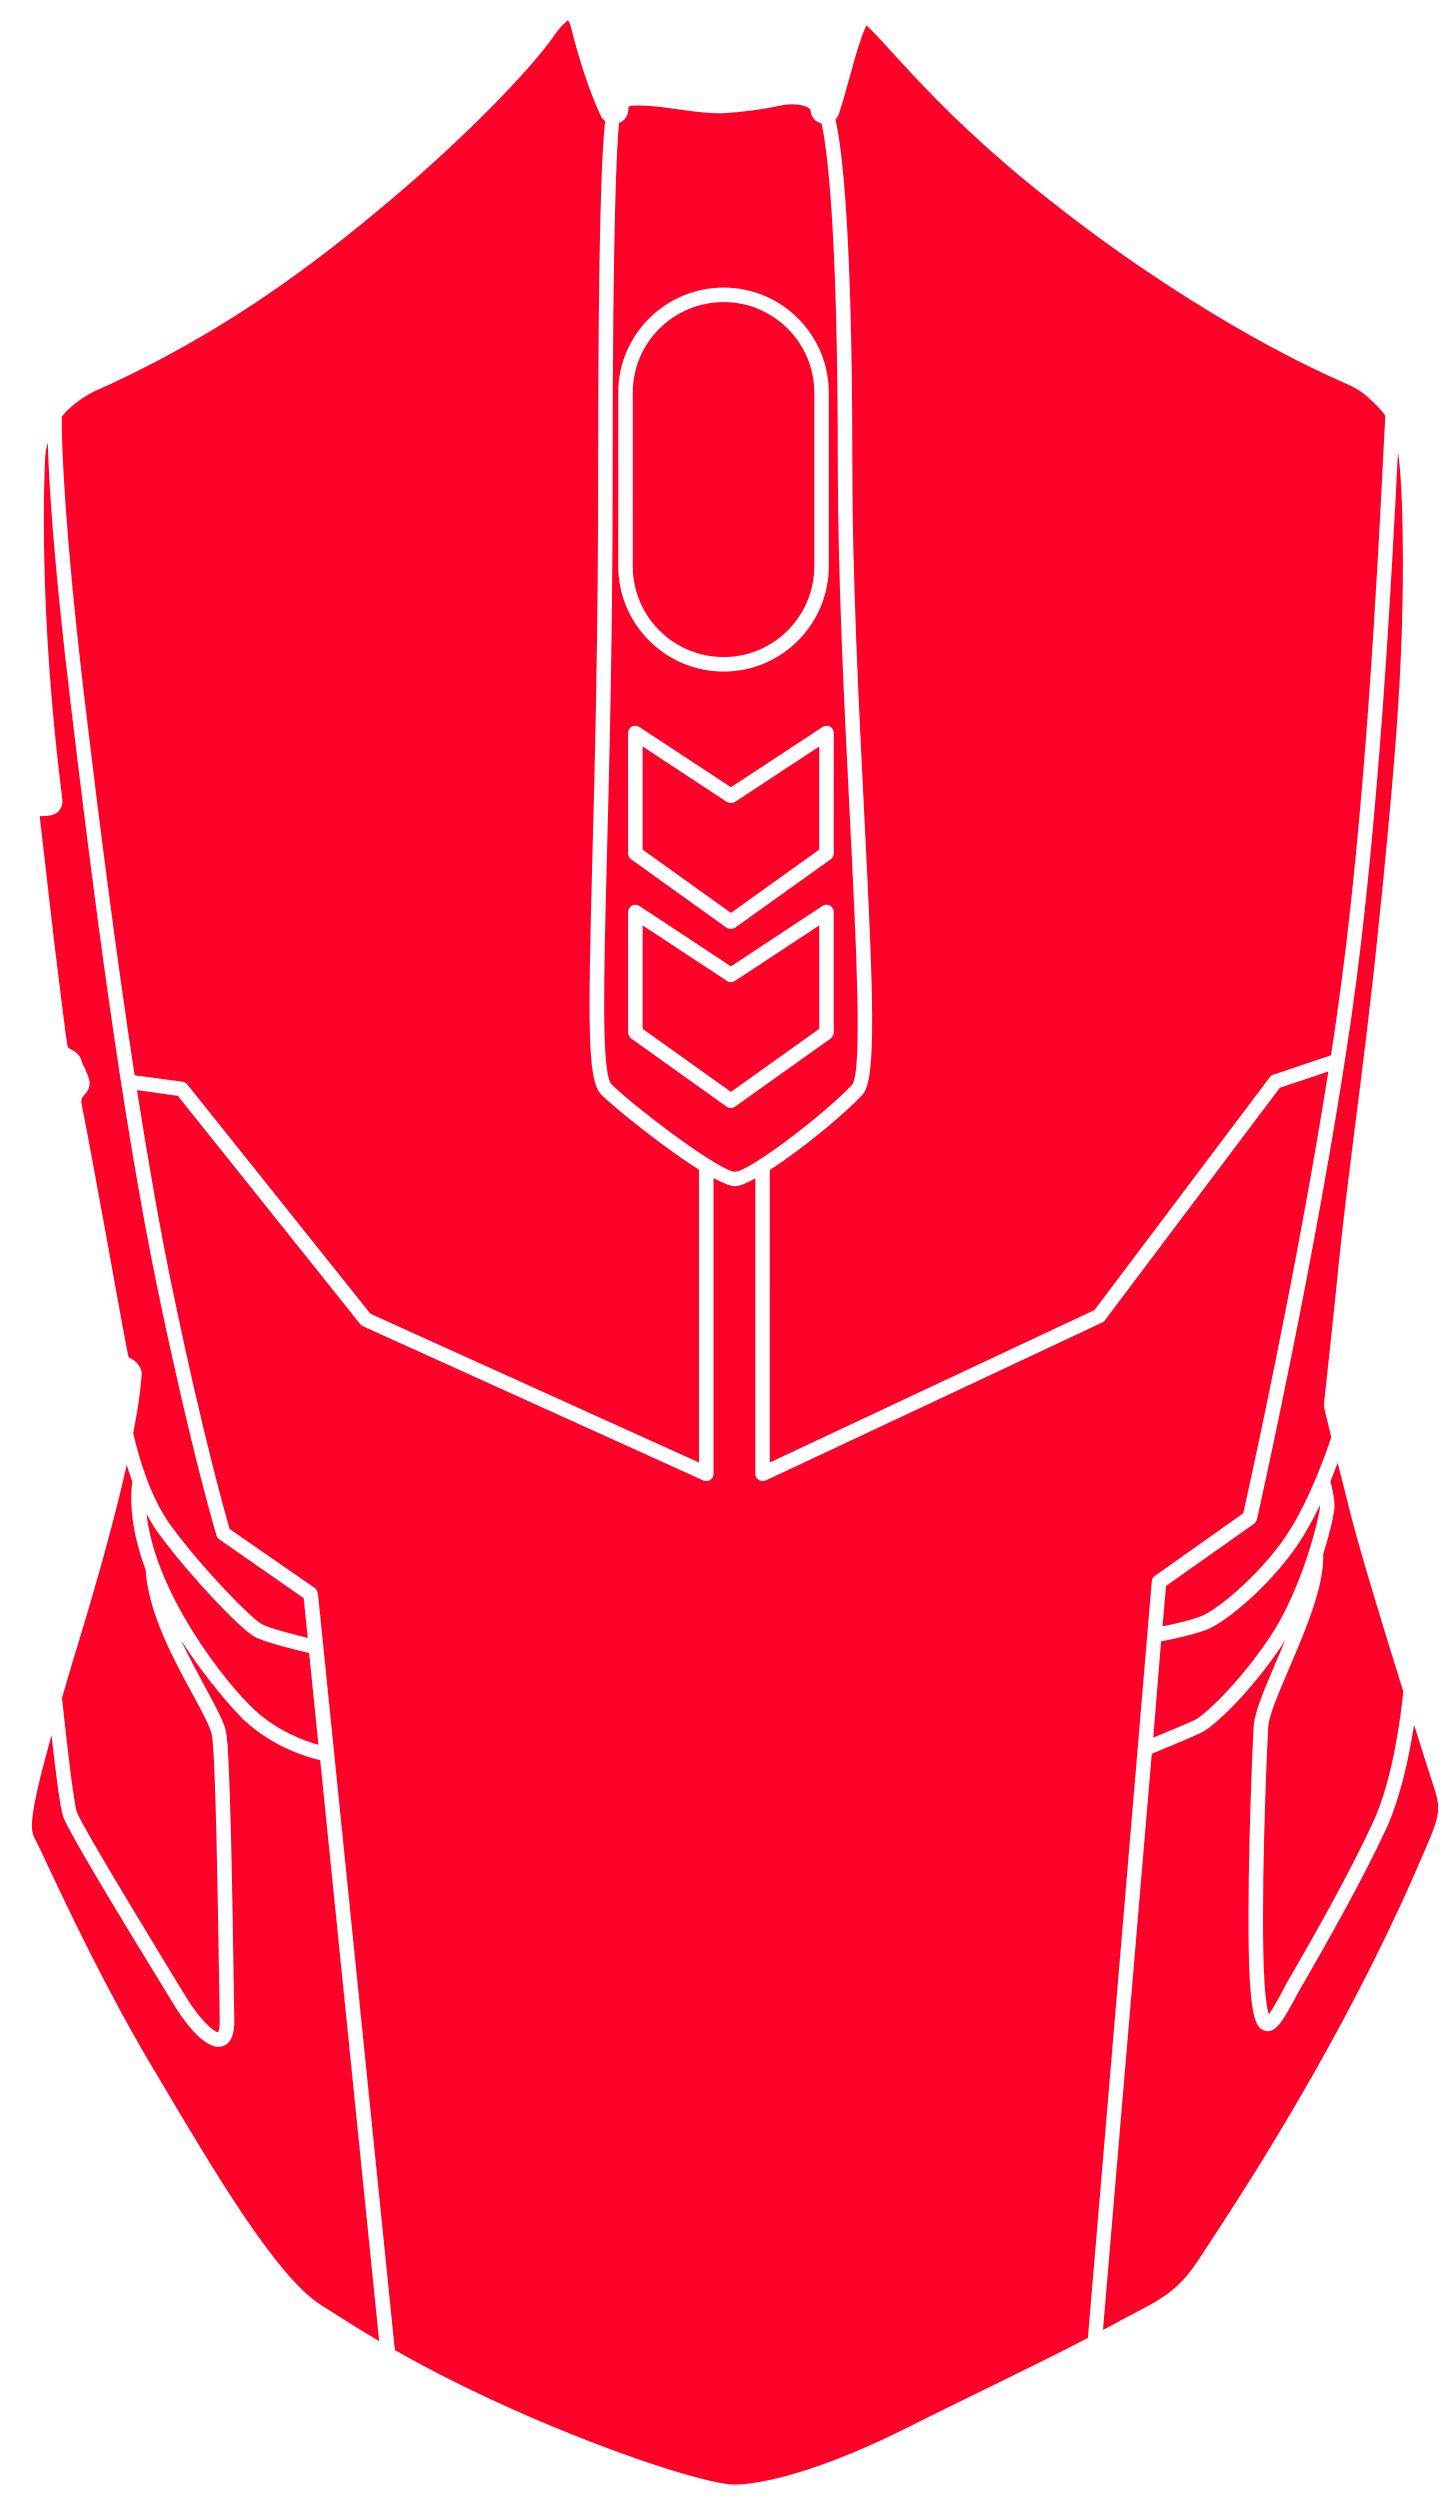
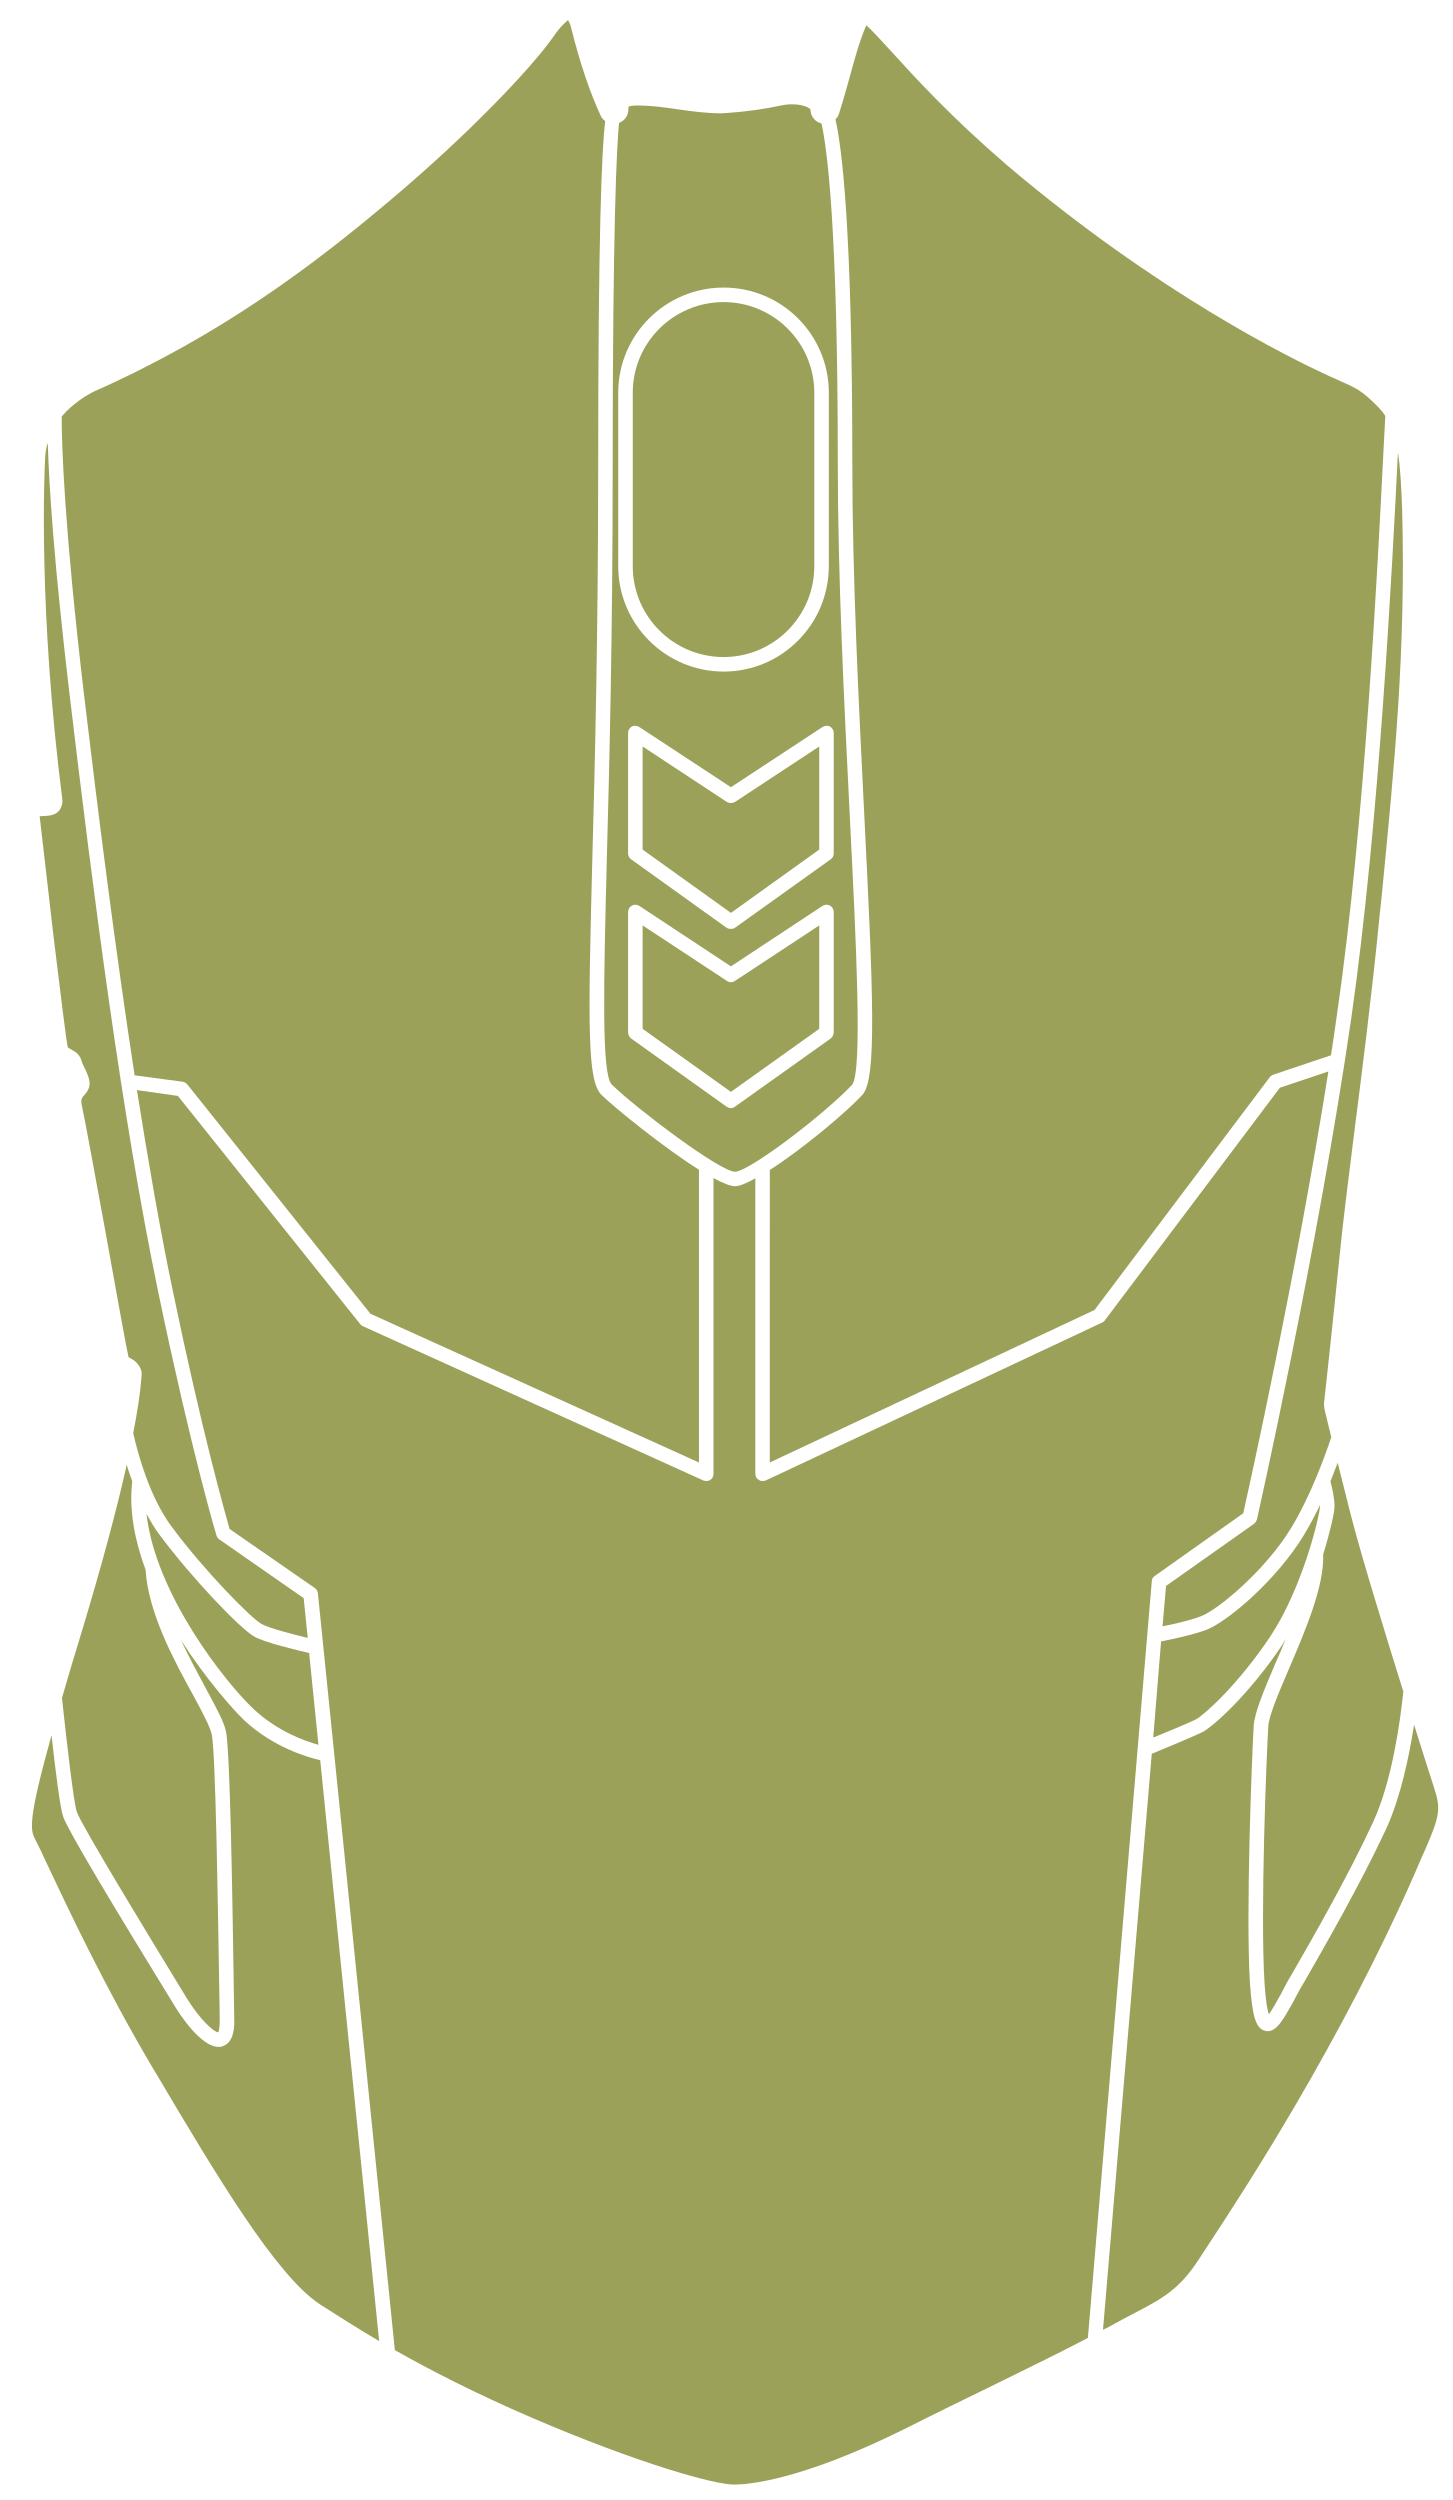
- <svg xmlns="http://www.w3.org/2000/svg" width="280pt" height="482pt" version="1.1" viewBox="0 0 280 482" id="svg380" fill="#FE0028">
+ <svg xmlns="http://www.w3.org/2000/svg" width="280pt" height="482pt" version="1.1" viewBox="0 0 280 482" id="svg380" fill="#9CA159">
  <defs id="defs350">
    <symbol id="u" overflow="visible">
      <path d="m 18.766,-1.125 c -0.969,0.5 -1.98,0.875 -3.031,1.125 -1.043,0.258 -2.137,0.391 -3.281,0.391 -3.398,0 -6.09,-0.945 -8.078,-2.844 -1.992,-1.906 -2.984,-4.484 -2.984,-7.734 0,-3.258 0.992,-5.836 2.984,-7.734 1.988,-1.906 4.68,-2.859 8.078,-2.859 1.145,0 2.238,0.133 3.281,0.391 1.051,0.25 2.062,0.625 3.031,1.125 v 4.219 c -0.98,-0.656 -1.945,-1.141 -2.891,-1.453 -0.949,-0.312 -1.949,-0.469 -3,-0.469 -1.875,0 -3.352,0.605 -4.422,1.812 -1.074,1.199 -1.609,2.856 -1.609,4.969 0,2.106 0.535,3.762 1.609,4.969 1.07,1.199 2.547,1.797 4.422,1.797 1.051,0 2.051,-0.148 3,-0.453 0.945,-0.312 1.91,-0.801 2.891,-1.469 z" id="path287" />
    </symbol>
    <symbol id="b" overflow="visible">
      <path d="m 13.734,-11.141 c -0.438,-0.195 -0.871,-0.344 -1.297,-0.438 -0.418,-0.102 -0.84,-0.156 -1.266,-0.156 -1.262,0 -2.231,0.406 -2.906,1.219 -0.68,0.805 -1.016,1.953 -1.016,3.453 v 7.062 H 2.359 v -15.312 h 4.891 v 2.516 c 0.625,-1 1.344,-1.727 2.156,-2.188 0.82,-0.469 1.801,-0.703 2.938,-0.703 0.164,0 0.344,0.012 0.531,0.031 0.195,0.012 0.477,0.039 0.844,0.078 z" id="path290" />
    </symbol>
    <symbol id="a" overflow="visible">
      <path d="m 17.641,-7.703 v 1.406 H 6.188 c 0.125,1.148 0.539,2.008 1.25,2.578 0.707,0.574 1.703,0.859 2.984,0.859 1.031,0 2.082,-0.148 3.156,-0.453 1.082,-0.312 2.191,-0.773 3.328,-1.391 v 3.766 c -1.156,0.438 -2.312,0.766 -3.469,0.984 -1.156,0.227 -2.312,0.344 -3.469,0.344 -2.773,0 -4.93,-0.703 -6.469,-2.109 -1.531,-1.406 -2.297,-3.379 -2.297,-5.922 0,-2.5 0.754,-4.461 2.266,-5.891 1.508,-1.438 3.582,-2.156 6.219,-2.156 2.406,0 4.332,0.73 5.781,2.188 1.445,1.449 2.172,3.383 2.172,5.797 z m -5.031,-1.625 c 0,-0.926 -0.273,-1.672 -0.812,-2.234 -0.543,-0.57 -1.25,-0.859 -2.125,-0.859 -0.949,0 -1.719,0.266 -2.312,0.797 -0.594,0.531 -0.965,1.297 -1.109,2.297 z" id="path293" />
    </symbol>
    <symbol id="k" overflow="visible">
      <path d="m 9.219,-6.891 c -1.023,0 -1.793,0.172 -2.312,0.516 -0.512,0.344 -0.766,0.855 -0.766,1.531 0,0.625 0.207,1.117 0.625,1.469 0.414,0.344 0.988,0.516 1.719,0.516 0.926,0 1.703,-0.328 2.328,-0.984 0.633,-0.664 0.953,-1.492 0.953,-2.484 v -0.562 z m 7.469,-1.844 V 0 h -4.922 v -2.266 c -0.656,0.93 -1.398,1.605 -2.219,2.031 -0.824,0.414 -1.824,0.625 -3,0.625 -1.586,0 -2.871,-0.457 -3.859,-1.375 -0.992,-0.926 -1.484,-2.129 -1.484,-3.609 0,-1.789 0.613,-3.102 1.844,-3.938 1.238,-0.844 3.18,-1.266 5.828,-1.266 h 2.891 v -0.391 c 0,-0.77 -0.309,-1.332 -0.922,-1.688 -0.617,-0.363 -1.57,-0.547 -2.859,-0.547 -1.055,0 -2.031,0.105 -2.938,0.312 -0.898,0.211 -1.73,0.523 -2.5,0.938 v -3.734 c 1.039,-0.25 2.086,-0.441 3.141,-0.578 1.062,-0.133 2.125,-0.203 3.188,-0.203 2.758,0 4.75,0.547 5.969,1.641 1.227,1.086 1.844,2.856 1.844,5.312 z" id="path296" />
    </symbol>
    <symbol id="d" overflow="visible">
      <path d="m 7.703,-19.656 v 4.344 H 12.75 v 3.5 H 7.703 v 6.5 c 0,0.711 0.141,1.188 0.422,1.438 0.281,0.25 0.836,0.375 1.672,0.375 h 2.516 v 3.5 h -4.188 c -1.938,0 -3.312,-0.398 -4.125,-1.203 -0.805,-0.812 -1.203,-2.18 -1.203,-4.109 v -6.5 h -2.422 v -3.5 h 2.422 v -4.344 z" id="path299" />
    </symbol>
    <symbol id="j" overflow="visible">
      <path d="m 12.766,-13.078 v -8.203 h 4.922 V -1e-4 H 12.766 v -2.219 c -0.668,0.906 -1.406,1.57 -2.219,1.984 -0.813,0.414 -1.758,0.625 -2.828,0.625 -1.887,0 -3.434,-0.75 -4.641,-2.25 -1.211,-1.5 -1.812,-3.426 -1.812,-5.781 0,-2.363 0.602,-4.297 1.812,-5.797 1.207,-1.5 2.754,-2.25 4.641,-2.25 1.062,0 2,0.215 2.812,0.641 0.82,0.43 1.566,1.086 2.234,1.969 z m -3.219,9.922 c 1.039,0 1.836,-0.379 2.391,-1.141 0.551,-0.77 0.828,-1.883 0.828,-3.344 0,-1.457 -0.277,-2.566 -0.828,-3.328 -0.555,-0.77 -1.352,-1.156 -2.391,-1.156 -1.043,0 -1.84,0.387 -2.391,1.156 -0.555,0.762 -0.828,1.871 -0.828,3.328 0,1.461 0.273,2.574 0.828,3.344 0.551,0.762 1.348,1.141 2.391,1.141 z" id="path302" />
    </symbol>
    <symbol id="i" overflow="visible">
      <path d="m 10.5,-3.156 c 1.051,0 1.852,-0.379 2.406,-1.141 0.551,-0.77 0.828,-1.883 0.828,-3.344 0,-1.457 -0.277,-2.566 -0.828,-3.328 -0.555,-0.77 -1.355,-1.156 -2.406,-1.156 -1.055,0 -1.859,0.387 -2.422,1.156 -0.555,0.773 -0.828,1.883 -0.828,3.328 0,1.449 0.273,2.559 0.828,3.328 0.562,0.773 1.367,1.156 2.422,1.156 z m -3.25,-9.922 c 0.676,-0.883 1.422,-1.539 2.234,-1.969 0.82,-0.426 1.766,-0.641 2.828,-0.641 1.895,0 3.445,0.75 4.656,2.25 1.207,1.5 1.812,3.434 1.812,5.797 0,2.356 -0.605,4.281 -1.812,5.781 -1.211,1.5 -2.762,2.25 -4.656,2.25 -1.062,0 -2.008,-0.211 -2.828,-0.625 C 8.672,-0.66 7.926,-1.32 7.25,-2.219 V -2e-5 H 2.359 v -21.281 H 7.25 Z" id="path305" />
    </symbol>
    <symbol id="h" overflow="visible">
      <path d="m 0.344,-15.312 h 4.891 l 4.125,10.391 3.5,-10.391 h 4.891 l -6.438,16.766 c -0.648,1.695 -1.402,2.883 -2.266,3.562 -0.867,0.688 -2,1.031 -3.406,1.031 H 2.797 V 2.829 h 1.531 c 0.832,0 1.438,-0.137 1.812,-0.406 C 6.523,2.161 6.82,1.692 7.031,1.016 L 7.172,0.595 Z" id="path308" />
    </symbol>
    <symbol id="g" overflow="visible">
      <path d="M 14.953,-3.719 H 6.734 L 5.422,0 H 0.141 L 7.703,-20.406 h 6.266 L 21.531,0 H 16.25 Z M 8.047,-7.5 h 5.578 l -2.781,-8.125 z" id="path311" />
    </symbol>
    <symbol id="t" overflow="visible">
      <path d="M 2.359,-21.281 H 7.25 V 0 H 2.359 Z" id="path314" />
    </symbol>
    <symbol id="c" overflow="visible">
      <path d="m 9.641,-12.188 c -1.086,0 -1.914,0.391 -2.484,1.172 -0.574,0.781 -0.859,1.906 -0.859,3.375 0,1.469 0.285,2.594 0.859,3.375 0.57,0.773 1.398,1.156 2.484,1.156 1.062,0 1.875,-0.383 2.438,-1.156 0.57,-0.781 0.859,-1.906 0.859,-3.375 0,-1.469 -0.289,-2.594 -0.859,-3.375 -0.562,-0.781 -1.375,-1.172 -2.438,-1.172 z m 0,-3.5 c 2.633,0 4.691,0.715 6.172,2.141 1.477,1.418 2.219,3.387 2.219,5.906 0,2.512 -0.742,4.481 -2.219,5.906 C 14.332,-0.317 12.273,0.39 9.641,0.39 6.992,0.39 4.926,-0.317 3.438,-1.735 1.945,-3.161 1.203,-5.13 1.203,-7.641 c 0,-2.519 0.742,-4.488 2.234,-5.906 1.488,-1.426 3.555,-2.141 6.203,-2.141 z" id="path317" />
    </symbol>
    <symbol id="f" overflow="visible">
      <path d="M 17.75,-9.328 V 0 h -4.922 v -7.141 c 0,-1.32 -0.031,-2.234 -0.094,-2.734 -0.062,-0.5 -0.168,-0.867 -0.312,-1.109 -0.188,-0.312 -0.449,-0.555 -0.781,-0.734 -0.324,-0.176 -0.695,-0.266 -1.109,-0.266 -1.023,0 -1.824,0.398 -2.406,1.188 -0.586,0.781 -0.875,1.871 -0.875,3.266 V -1e-4 H 2.359 v -15.312 H 7.25 v 2.234 c 0.738,-0.883 1.52,-1.539 2.344,-1.969 0.832,-0.426 1.75,-0.641 2.75,-0.641 1.77,0 3.113,0.547 4.031,1.641 0.914,1.086 1.375,2.656 1.375,4.719 z" id="path320" />
    </symbol>
    <symbol id="e" overflow="visible">
      <path d="m 12.422,-21.281 v 3.219 H 9.719 c -0.688,0 -1.172,0.125 -1.453,0.375 -0.273,0.25 -0.406,0.688 -0.406,1.312 v 1.062 h 4.188 v 3.5 H 7.86 V -2e-4 h -4.891 v -11.812 h -2.438 v -3.5 h 2.438 v -1.062 c 0,-1.664 0.461,-2.898 1.391,-3.703 0.926,-0.801 2.367,-1.203 4.328,-1.203 z" id="path323" />
    </symbol>
    <symbol id="s" overflow="visible">
      <path d="m 0.422,-15.312 h 4.891 l 3.828,10.578 3.797,-10.578 h 4.906 L 11.812,0 h -5.375 z" id="path326" />
    </symbol>
    <symbol id="r" overflow="visible">
      <path d="m 16.547,-12.766 c 0.613,-0.945 1.348,-1.672 2.203,-2.172 0.852,-0.5 1.789,-0.75 2.812,-0.75 1.758,0 3.098,0.547 4.016,1.641 0.926,1.086 1.391,2.656 1.391,4.719 V -4e-4 h -4.922 v -7.984 -0.359 c 0.008,-0.133 0.016,-0.32 0.016,-0.562 0,-1.082 -0.164,-1.863 -0.484,-2.344 -0.312,-0.488 -0.824,-0.734 -1.531,-0.734 -0.93,0 -1.648,0.387 -2.156,1.156 -0.512,0.762 -0.773,1.867 -0.781,3.312 v 7.516 h -4.922 v -7.984 c 0,-1.695 -0.148,-2.785 -0.438,-3.266 -0.293,-0.488 -0.812,-0.734 -1.562,-0.734 -0.938,0 -1.664,0.387 -2.172,1.156 -0.512,0.762 -0.766,1.859 -0.766,3.297 v 7.531 h -4.922 v -15.312 h 4.922 v 2.234 c 0.602,-0.863 1.289,-1.516 2.062,-1.953 0.781,-0.438 1.641,-0.656 2.578,-0.656 1.062,0 2,0.258 2.812,0.766 0.812,0.512 1.426,1.23 1.844,2.156 z" id="path329" />
    </symbol>
    <symbol id="q" overflow="visible">
      <path d="M 17.75,-9.328 V 0 h -4.922 v -7.109 c 0,-1.344 -0.031,-2.266 -0.094,-2.766 -0.062,-0.5 -0.168,-0.867 -0.312,-1.109 -0.188,-0.312 -0.449,-0.555 -0.781,-0.734 -0.324,-0.176 -0.695,-0.266 -1.109,-0.266 -1.023,0 -1.824,0.398 -2.406,1.188 -0.586,0.781 -0.875,1.871 -0.875,3.266 V -1e-4 H 2.359 v -21.281 H 7.25 v 8.203 c 0.738,-0.883 1.52,-1.539 2.344,-1.969 0.832,-0.426 1.75,-0.641 2.75,-0.641 1.77,0 3.113,0.547 4.031,1.641 0.914,1.086 1.375,2.656 1.375,4.719 z" id="path332" />
    </symbol>
    <symbol id="p" overflow="visible">
      <path d="m 2.578,-20.406 h 5.875 l 7.422,14 v -14 h 4.984 V 0 h -5.875 L 7.562,-14 V 0 H 2.578 Z" id="path335" />
    </symbol>
    <symbol id="o" overflow="visible">
      <path d="m 2.188,-5.969 v -9.344 h 4.922 v 1.531 c 0,0.836 -0.008,1.875 -0.016,3.125 -0.012,1.25 -0.016,2.086 -0.016,2.5 0,1.242 0.031,2.133 0.094,2.672 0.07,0.543 0.18,0.934 0.328,1.172 0.207,0.324 0.473,0.574 0.797,0.75 0.32,0.168 0.691,0.25 1.109,0.25 1.02,0 1.82,-0.391 2.406,-1.172 0.582,-0.781 0.875,-1.867 0.875,-3.266 v -7.562 h 4.891 V -6e-4 H 12.688 V -2.219 C 11.945,-1.321 11.164,-0.661 10.344,-0.235 9.519,0.179 8.609,0.39 7.609,0.39 5.848,0.39 4.504,-0.149 3.578,-1.235 2.648,-2.317 2.188,-3.895 2.188,-5.969 Z" id="path338" />
    </symbol>
    <symbol id="n" overflow="visible">
      <path d="m 2.578,-20.406 h 8.734 c 2.594,0 4.582,0.578 5.969,1.734 1.395,1.148 2.094,2.789 2.094,4.922 0,2.137 -0.699,3.781 -2.094,4.938 -1.387,1.156 -3.375,1.734 -5.969,1.734 H 7.828 V 3e-4 h -5.25 z m 5.25,3.812 v 5.703 H 10.75 c 1.02,0 1.805,-0.25 2.359,-0.75 0.562,-0.5 0.844,-1.203 0.844,-2.109 0,-0.914 -0.281,-1.617 -0.844,-2.109 -0.555,-0.488 -1.34,-0.734 -2.359,-0.734 z" id="path341" />
    </symbol>
    <symbol id="m" overflow="visible">
      <path d="M 2.359,-15.312 H 7.25 v 15.031 c 0,2.051 -0.496,3.617 -1.484,4.703 -0.98,1.082 -2.406,1.625 -4.281,1.625 H -0.938 V 2.828 h 0.859 c 0.926,0 1.562,-0.211 1.906,-0.625 0.352,-0.418 0.531,-1.246 0.531,-2.484 z m 0,-5.969 H 7.25 v 4 H 2.359 Z" id="path344" />
    </symbol>
    <symbol id="l" overflow="visible">
      <path d="m 14.719,-14.828 v 3.984 c -0.656,-0.457 -1.324,-0.797 -2,-1.016 -0.668,-0.219 -1.359,-0.328 -2.078,-0.328 -1.367,0 -2.434,0.402 -3.203,1.203 -0.762,0.793 -1.141,1.906 -1.141,3.344 0,1.43 0.379,2.543 1.141,3.344 0.77,0.793 1.836,1.188 3.203,1.188 0.758,0 1.484,-0.109 2.172,-0.328 0.688,-0.227 1.32,-0.566 1.906,-1.016 v 4 c -0.762,0.281 -1.539,0.488 -2.328,0.625 -0.781,0.145 -1.574,0.219 -2.375,0.219 -2.762,0 -4.922,-0.707 -6.484,-2.125 -1.555,-1.414 -2.328,-3.383 -2.328,-5.906 0,-2.531 0.773,-4.504 2.328,-5.922 1.562,-1.414 3.723,-2.125 6.484,-2.125 0.801,0 1.594,0.074 2.375,0.219 0.781,0.137 1.555,0.352 2.328,0.641 z" id="path347" />
    </symbol>
  </defs>
  <g id="g378" transform="translate(-211.0946,-38.73341)">
    <path d="m 225.9,388.06 c -0.617,-1.902 -1.902,-13.047 -2.856,-21.953 1.062,-3.695 2.297,-7.894 3.809,-12.77 3.809,-12.656 6.719,-23.406 8.68,-32.199 0.281,1.062 0.672,2.07 1.062,3.191 -0.672,5.602 0.504,11.48 2.574,17.078 0.504,8.289 5.488,17.473 9.184,24.191 1.793,3.305 3.305,6.16 3.586,7.617 0.727,3.754 1.176,33.098 1.398,47.207 0.055,3.305 0.113,5.938 0.113,7.504 0.055,2.07 -0.281,2.633 -0.281,2.633 -0.84,0 -3.586,-2.519 -6.047,-6.551 l -1.68,-2.742 c -4.59,-7.559 -18.645,-30.574 -19.543,-33.207 z" id="path352" />
    <path d="m 235.87,300.37 c -0.281,-1.062 -2.465,-13.105 -4.367,-23.742 -2.07,-11.312 -4.031,-21.953 -4.426,-23.742 -0.504,-2.238 -0.391,-2.297 0.504,-3.305 0.504,-0.559 0.785,-1.23 0.785,-1.961 0,-0.953 -0.449,-1.848 -0.895,-2.856 -0.281,-0.504 -0.559,-1.121 -0.672,-1.566 -0.223,-0.785 -0.727,-1.398 -1.398,-1.793 -0.953,-0.504 -1.23,-0.727 -1.23,-0.727 -0.281,-1.121 -1.457,-10.754 -2.688,-20.832 -1.176,-10.078 -2.406,-20.719 -2.742,-23.742 0.672,-0.113 2.633,0.168 3.695,-1.008 0.504,-0.617 0.785,-1.457 0.672,-2.238 -4.648,-36.512 -3.473,-63 -3.305,-65.91 0.055,-1.008 0.223,-1.961 0.504,-2.856 0.223,8.062 1.176,23.129 4.258,49 4.481,37.633 9.969,80.641 17.023,114.69 6.496,31.191 11.199,46.871 11.258,47.039 0.113,0.281 0.281,0.559 0.559,0.727 l 16.238,11.312 0.785,7.672 c -2.969,-0.727 -7.504,-1.902 -8.902,-2.688 -1.961,-1.062 -11.09,-10.305 -17.414,-18.871 -4.031,-5.488 -6.273,-13.273 -7.336,-17.922 0.785,-4.031 1.344,-7.559 1.566,-10.527 l 0.055,-0.672 c 0.168,-1.176 -0.84,-2.519 -1.848,-3.078 -0.23,-0.121 -0.566,-0.289 -0.68,-0.402 z" id="path354" />
    <path d="m 260.17,354.3 c 2.016,1.121 8.121,2.574 10.527,3.137 l 1.793,17.695 c -2.688,-0.727 -7.894,-2.633 -12.375,-6.777 -5.543,-5.152 -19.039,-22.289 -20.777,-37.742 0.785,1.398 1.566,2.801 2.519,4.031 6.16,8.289 15.512,18.086 18.312,19.656 z" id="path356" />
    <path d="m 272.83,378.1 11.367,112 c -4.199,-2.465 -7.84,-4.816 -11.367,-7.055 -8.512,-5.543 -20.215,-25.258 -31.527,-44.352 l -0.84,-1.398 c -8.961,-15.121 -16.129,-30.352 -19.992,-38.527 -1.176,-2.574 -2.07,-4.426 -2.519,-5.266 -0.953,-1.793 -1.68,-3.191 3.078,-20.215 0.727,6.551 1.625,13.887 2.238,15.68 0.84,2.574 10.473,18.535 19.824,33.77 l 1.68,2.742 c 0.84,1.398 4.984,7.894 8.457,7.894 0.223,0 0.449,0 0.727,-0.113 2.406,-0.672 2.352,-4.258 2.297,-5.375 l -0.113,-7.504 c -0.223,-15.289 -0.672,-43.68 -1.457,-47.711 -0.336,-1.848 -1.848,-4.594 -3.863,-8.344 -1.512,-2.801 -3.246,-5.992 -4.816,-9.352 4.816,7.504 10.023,13.383 12.207,15.457 5.606,5.203 12.156,7.106 14.621,7.668 z" id="path358" />
    <path d="m 227.3,172.74 c -3.809,-32.367 -4.312,-47.992 -4.312,-53.703 2.129,-2.519 4.762,-4.09 6.215,-4.816 24.754,-10.977 42.672,-24.695 56.953,-36.734 15.062,-12.656 27.328,-25.535 31.641,-31.695 1.68,-2.465 2.742,-3.023 2.801,-3.191 0.113,0.168 0.391,0.617 0.617,1.512 1.734,6.945 3.641,12.488 5.711,16.969 0.168,0.391 0.504,0.727 0.84,1.008 -0.672,5.769 -1.344,21.895 -1.344,67.594 0,30.855 -0.617,56.055 -1.121,74.426 -0.84,32.648 -1.008,43.062 1.793,45.754 2.465,2.406 11.816,10.023 18.762,14.391 v 56.449 l -63.336,-28.672 -35.281,-44.184 c -0.223,-0.281 -0.559,-0.504 -0.953,-0.559 l -9.238,-1.23 c -3.699,-24.203 -6.945,-49.793 -9.746,-73.316 z" id="path360" />
    <path d="m 352.8,193.35 16.238,-10.695 v 19.879 l -17.023,12.207 -17.023,-12.207 v -19.879 l 16.238,10.695 c 0.504,0.281 1.066,0.281 1.57,0 z" id="path362" />
    <path d="m 352.8,227.85 c -0.504,0.336 -1.062,0.336 -1.566,0 l -16.238,-10.695 v 19.938 l 17.023,12.152 17.023,-12.152 v -19.938 z m 0,0 c -0.504,0.336 -1.062,0.336 -1.566,0 l -16.238,-10.695 v 19.938 l 17.023,12.152 17.023,-12.152 v -19.938 z m 22.117,-32.09 c -1.062,-21.449 -2.297,-45.754 -2.297,-67.984 0,-45.305 -2.07,-60.48 -3.137,-65.238 -1.23,-0.281 -2.129,-1.398 -2.129,-2.688 -0.223,-0.449 -2.406,-1.512 -5.938,-0.727 -5.434,1.176 -10.977,1.457 -11.258,1.457 h -0.113 c -2.801,0 -5.602,-0.391 -8.344,-0.785 -2.688,-0.391 -5.207,-0.727 -7.672,-0.727 -1.176,0 -1.625,0.168 -1.734,0.223 0,0 -0.055,0.223 -0.055,0.559 0,1.176 -0.727,2.184 -1.793,2.574 -0.449,4.594 -1.23,19.488 -1.23,67.258 0,30.91 -0.617,56.113 -1.121,74.48 -0.617,24.246 -1.062,41.719 0.953,43.68 4.762,4.648 20.887,16.801 23.742,16.801 2.742,0 17.305,-11.145 22.566,-16.742 2.082,-2.41 0.793,-27.723 -0.441,-52.141 z m -44.629,-81.309 c 0,-11.199 9.129,-20.273 20.328,-20.273 11.199,0 20.273,9.07 20.273,20.273 v 33.434 c 0,11.199 -9.07,20.328 -20.273,20.328 -11.199,0 -20.328,-9.129 -20.328,-20.328 z m 41.551,123.31 c 0,0.449 -0.223,0.895 -0.559,1.176 l -18.48,13.16 c -0.223,0.168 -0.504,0.281 -0.785,0.281 -0.281,0 -0.559,-0.113 -0.84,-0.281 l -18.426,-13.16 c -0.336,-0.281 -0.559,-0.727 -0.559,-1.176 v -23.184 c 0,-0.504 0.281,-1.008 0.727,-1.23 0.449,-0.281 1.008,-0.223 1.457,0.055 l 17.641,11.648 17.641,-11.648 c 0.449,-0.281 1.008,-0.336 1.457,-0.055 0.449,0.223 0.727,0.727 0.727,1.23 z m 0,-34.492 c 0,0.449 -0.223,0.895 -0.559,1.121 l -18.48,13.215 c -0.223,0.168 -0.504,0.223 -0.785,0.223 -0.281,0 -0.559,-0.055 -0.84,-0.223 l -18.426,-13.215 c -0.336,-0.223 -0.559,-0.672 -0.559,-1.121 v -23.238 c 0,-0.504 0.281,-0.953 0.727,-1.23 0.449,-0.223 1.008,-0.168 1.457,0.113 l 17.641,11.594 17.641,-11.594 c 0.449,-0.281 1.008,-0.336 1.457,-0.113 0.449,0.281 0.727,0.727 0.727,1.23 z m -20.609,24.582 -16.238,-10.695 v 19.938 l 17.023,12.152 17.023,-12.152 V 217.156 L 352.8,227.851 c -0.504,0.336 -1.066,0.336 -1.57,0 z m -0.613,-62.441 c 9.633,0 17.473,-7.84 17.473,-17.527 v -33.434 c 0,-9.633 -7.84,-17.473 -17.473,-17.473 -9.688,0 -17.527,7.84 -17.527,17.473 v 33.434 c -0.004,9.688 7.84,17.527 17.527,17.527 z" id="path364" />
    <path d="m 465.58,328.93 v 0.223 c 0,1.734 -3.359,15.734 -9.574,25.09 -6.16,9.238 -12.77,15.176 -14.391,16.016 -1.23,0.617 -5.543,2.406 -8.176,3.473 l 1.512,-18.535 c 1.961,-0.391 6.047,-1.23 8.734,-2.238 3.977,-1.512 13.496,-9.52 18.762,-18.199 1.117,-1.855 2.184,-3.871 3.133,-5.828 z" id="path366" />
    <path d="m 433.16,343.6 -12.32,145.88 c -4.984,2.633 -11.199,5.656 -18.594,9.297 -5.039,2.465 -10.695,5.207 -16.91,8.344 -19.879,9.855 -30.07,10.641 -32.703,10.641 -3.809,0 -18.367,-4.031 -38.977,-12.879 -11.145,-4.816 -19.488,-9.129 -26.434,-13.047 l -14.84,-145.94 c -0.055,-0.391 -0.281,-0.785 -0.617,-1.008 l -16.406,-11.367 c -0.785,-2.801 -5.207,-18.199 -11.031,-46.312 -2.465,-11.871 -4.703,-24.863 -6.832,-38.305 l 7.894,1.121 35.168,44.016 c 0.113,0.168 0.336,0.281 0.504,0.391 l 65.633,29.734 c 0.168,0.055 0.391,0.113 0.559,0.113 0.281,0 0.559,-0.055 0.785,-0.223 0.391,-0.223 0.617,-0.672 0.617,-1.176 v -57.012 c 1.793,0.953 3.246,1.566 4.144,1.566 0.895,0 2.297,-0.617 3.922,-1.512 v 56.953 c 0,0.504 0.223,0.953 0.672,1.176 0.223,0.168 0.449,0.223 0.727,0.223 0.223,0 0.391,-0.055 0.617,-0.113 l 64.902,-30.465 c 0.223,-0.113 0.391,-0.223 0.504,-0.449 l 33.711,-44.801 9.352,-3.137 c -6.215,39.312 -15.289,80.137 -16.406,85.176 l -17.078,12.098 c -0.34,0.23 -0.562,0.621 -0.562,1.016 z" id="path368" />
    <path d="m 375.42,127.78 c 0,-44.969 -2.016,-60.648 -3.246,-66.023 0.277,-0.281 0.5,-0.617 0.668,-1.066 0.953,-2.969 1.625,-5.543 2.297,-7.894 0.953,-3.527 1.734,-6.273 2.969,-9.184 1.176,1.008 3.078,3.137 4.984,5.207 4.535,4.984 11.367,12.488 22.176,21.785 29.062,24.641 54.602,37.184 61.77,40.488 l 2.129,0.953 c 3.414,1.512 4.594,2.016 7.785,5.32 0.449,0.504 0.895,1.008 1.23,1.566 -0.113,1.902 -0.223,4.426 -0.391,7.449 -1.062,21.168 -3.527,70.84 -8.961,108.19 -0.336,2.519 -0.727,5.039 -1.121,7.617 l -11.148,3.75 c -0.281,0.113 -0.504,0.281 -0.672,0.504 l -33.77,44.855 -62.609,29.398 0.004,-56.391 c 6.383,-4.09 14.785,-11.145 17.863,-14.504 2.801,-2.969 2.07,-19.711 0.336,-54.207 -1.062,-21.395 -2.293,-45.641 -2.293,-67.816 z" id="path370" />
    <path d="m 471.52,330.78 c 2.129,8.23 6.383,22.062 10.137,34.105 -0.617,5.879 -2.184,17.246 -5.824,25.145 -4.703,10.191 -11.648,22.344 -15.398,28.84 l -1.176,2.016 c -0.391,0.785 -0.84,1.566 -1.23,2.352 -0.727,1.289 -1.68,3.023 -2.297,3.863 -0.281,-0.785 -0.617,-2.465 -0.84,-6.106 -0.84,-13.609 0.391,-43.902 0.727,-49.391 0.113,-2.07 1.961,-6.383 3.922,-10.977 3.246,-7.559 6.887,-16.07 6.664,-22.23 1.398,-4.481 2.184,-8.121 2.184,-9.238 0,-1.793 -0.559,-3.922 -0.785,-4.816 0.504,-1.289 0.953,-2.465 1.398,-3.586 0.672,2.742 1.512,6.047 2.519,10.023 z" id="path372" />
    <path d="m 471.63,234.96 c 5.375,-37.465 7.894,-87.191 8.961,-108.47 0.055,-0.168 0.055,-0.336 0.055,-0.504 0.391,2.801 0.617,6.273 0.785,11.031 0.727,26.992 -1.457,48.887 -3.922,74.258 l -0.391,3.641 c -1.512,15.512 -3.473,30.801 -5.039,43.062 -1.121,8.902 -2.07,16.52 -2.633,22.121 -1.344,13.383 -3.078,29.176 -3.078,29.176 0,0.336 0,0.617 0.055,0.953 0,0 0.391,1.793 1.344,5.602 -1.344,4.031 -4.144,11.594 -7.727,17.473 -5.039,8.289 -14.223,15.848 -17.359,17.023 -2.129,0.84 -5.434,1.566 -7.449,1.961 l 0.672,-7.785 16.969,-11.984 c 0.281,-0.223 0.449,-0.504 0.559,-0.84 0.109,-0.508 11.703,-51.918 18.199,-96.715 z" id="path374" />
    <path d="m 487.48,383.08 c 1.625,4.93 1.289,5.711 -3.023,15.457 l -0.617,1.457 c -14.336,32.648 -32.762,60.871 -39.762,71.512 l -1.793,2.742 c -3.863,5.992 -7.223,7.727 -12.824,10.641 -1.344,0.727 -2.801,1.457 -4.367,2.352 -0.391,0.223 -0.895,0.449 -1.344,0.672 l 9.406,-111.05 c 2.129,-0.895 8.121,-3.359 9.688,-4.144 2.129,-1.062 9.07,-7.281 15.512,-16.91 0.223,-0.391 0.449,-0.785 0.672,-1.176 -0.672,1.68 -1.398,3.359 -2.07,4.871 -2.238,5.266 -3.977,9.406 -4.144,11.93 -0.336,5.543 -1.566,36.008 -0.727,49.727 0.449,6.441 1.176,8.734 2.969,9.129 0.168,0.055 0.336,0.055 0.449,0.055 1.793,0 3.078,-2.352 4.984,-5.769 0.391,-0.785 0.785,-1.512 1.23,-2.297 l 1.176,-2.016 c 3.754,-6.551 10.754,-18.762 15.512,-29.062 2.742,-6.047 4.367,-13.777 5.32,-19.938 1.457,4.707 2.801,8.852 3.754,11.816 z" id="path376" />
  </g>
</svg>
